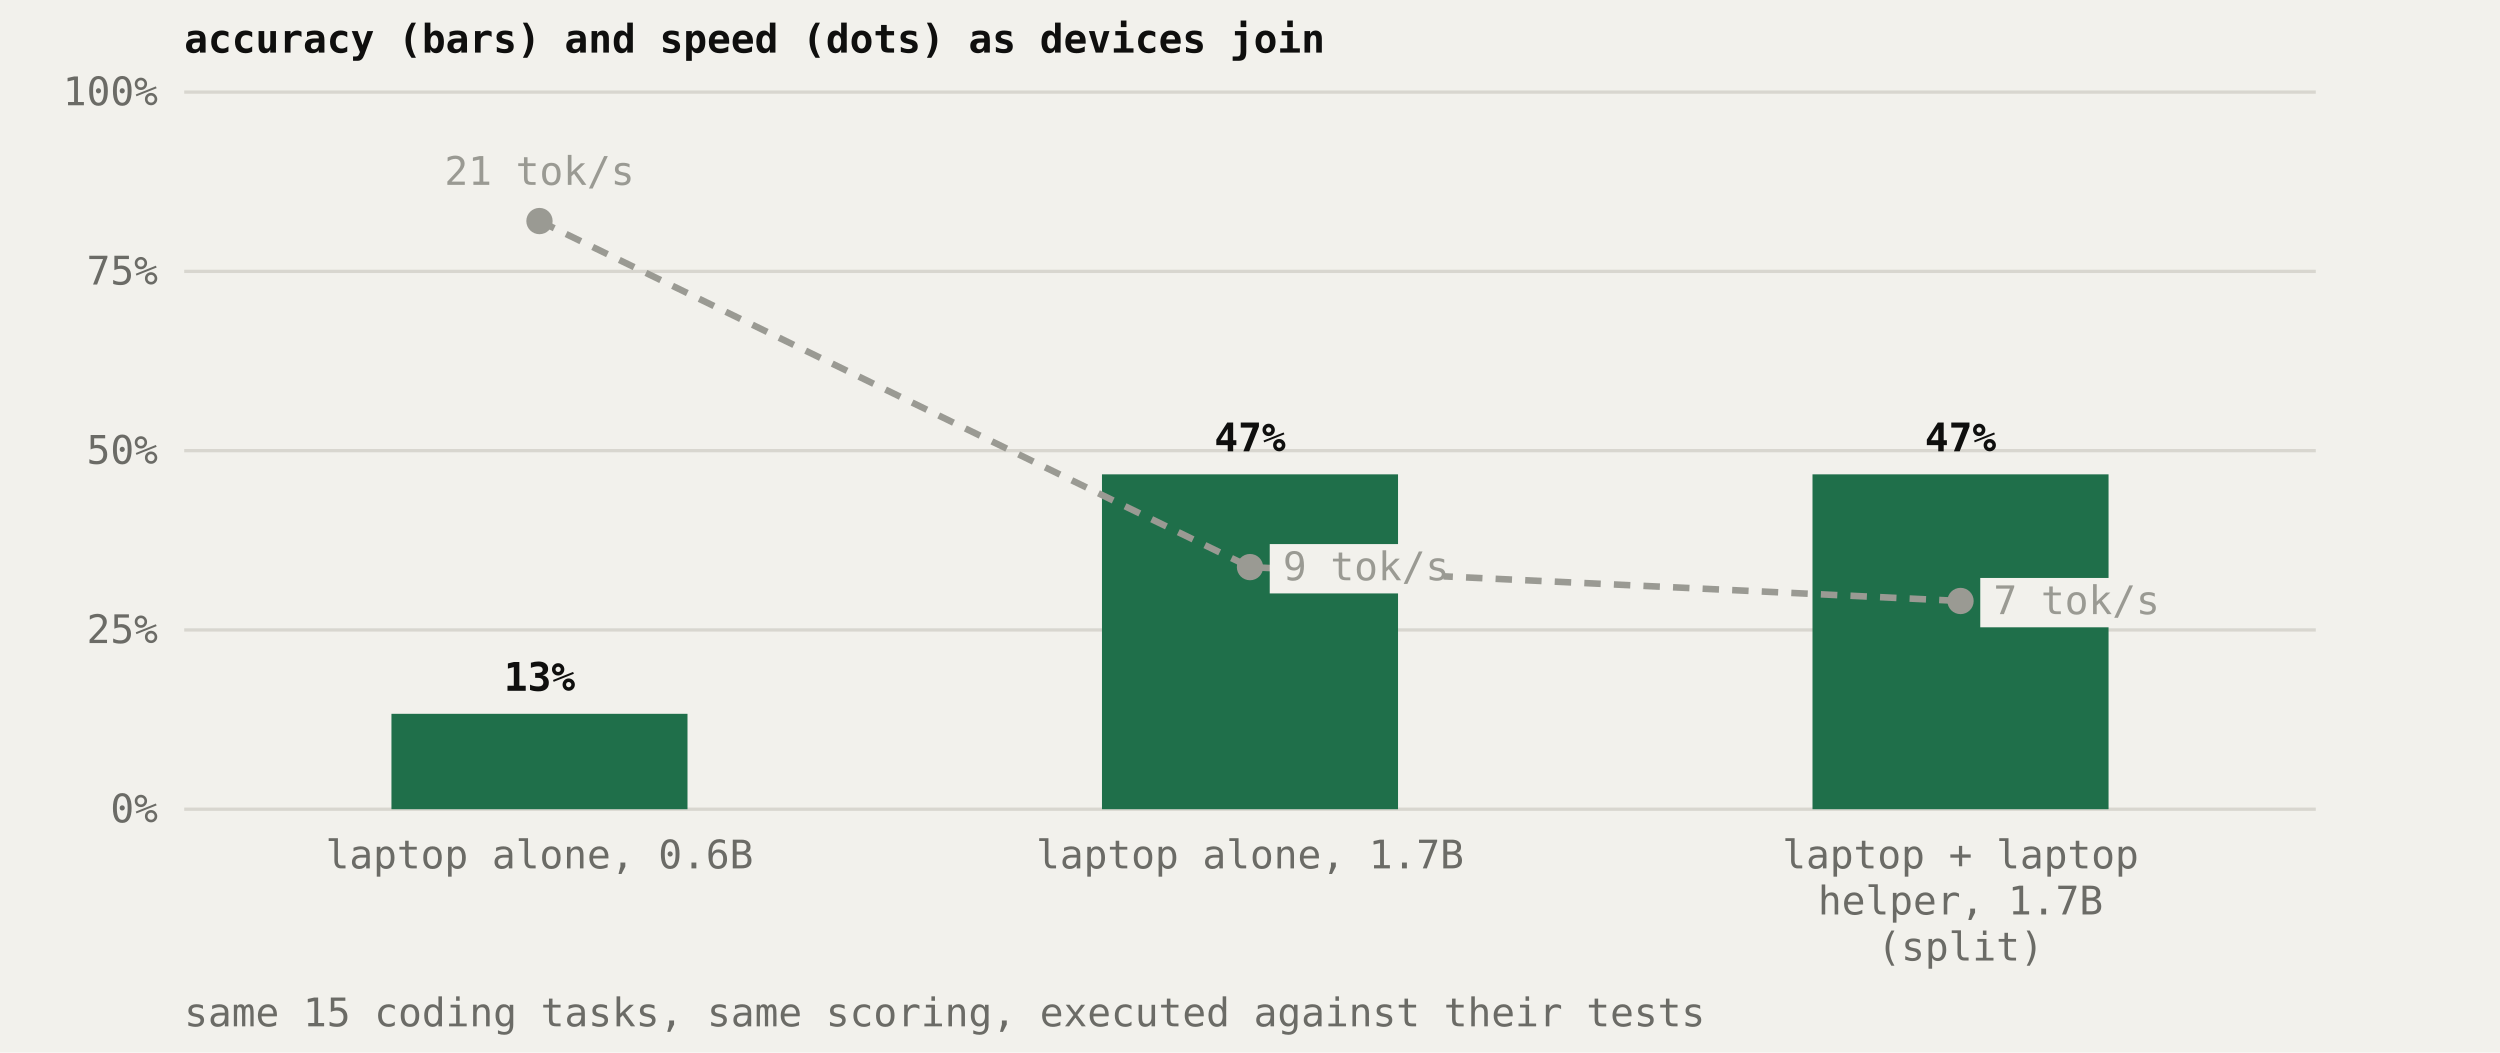
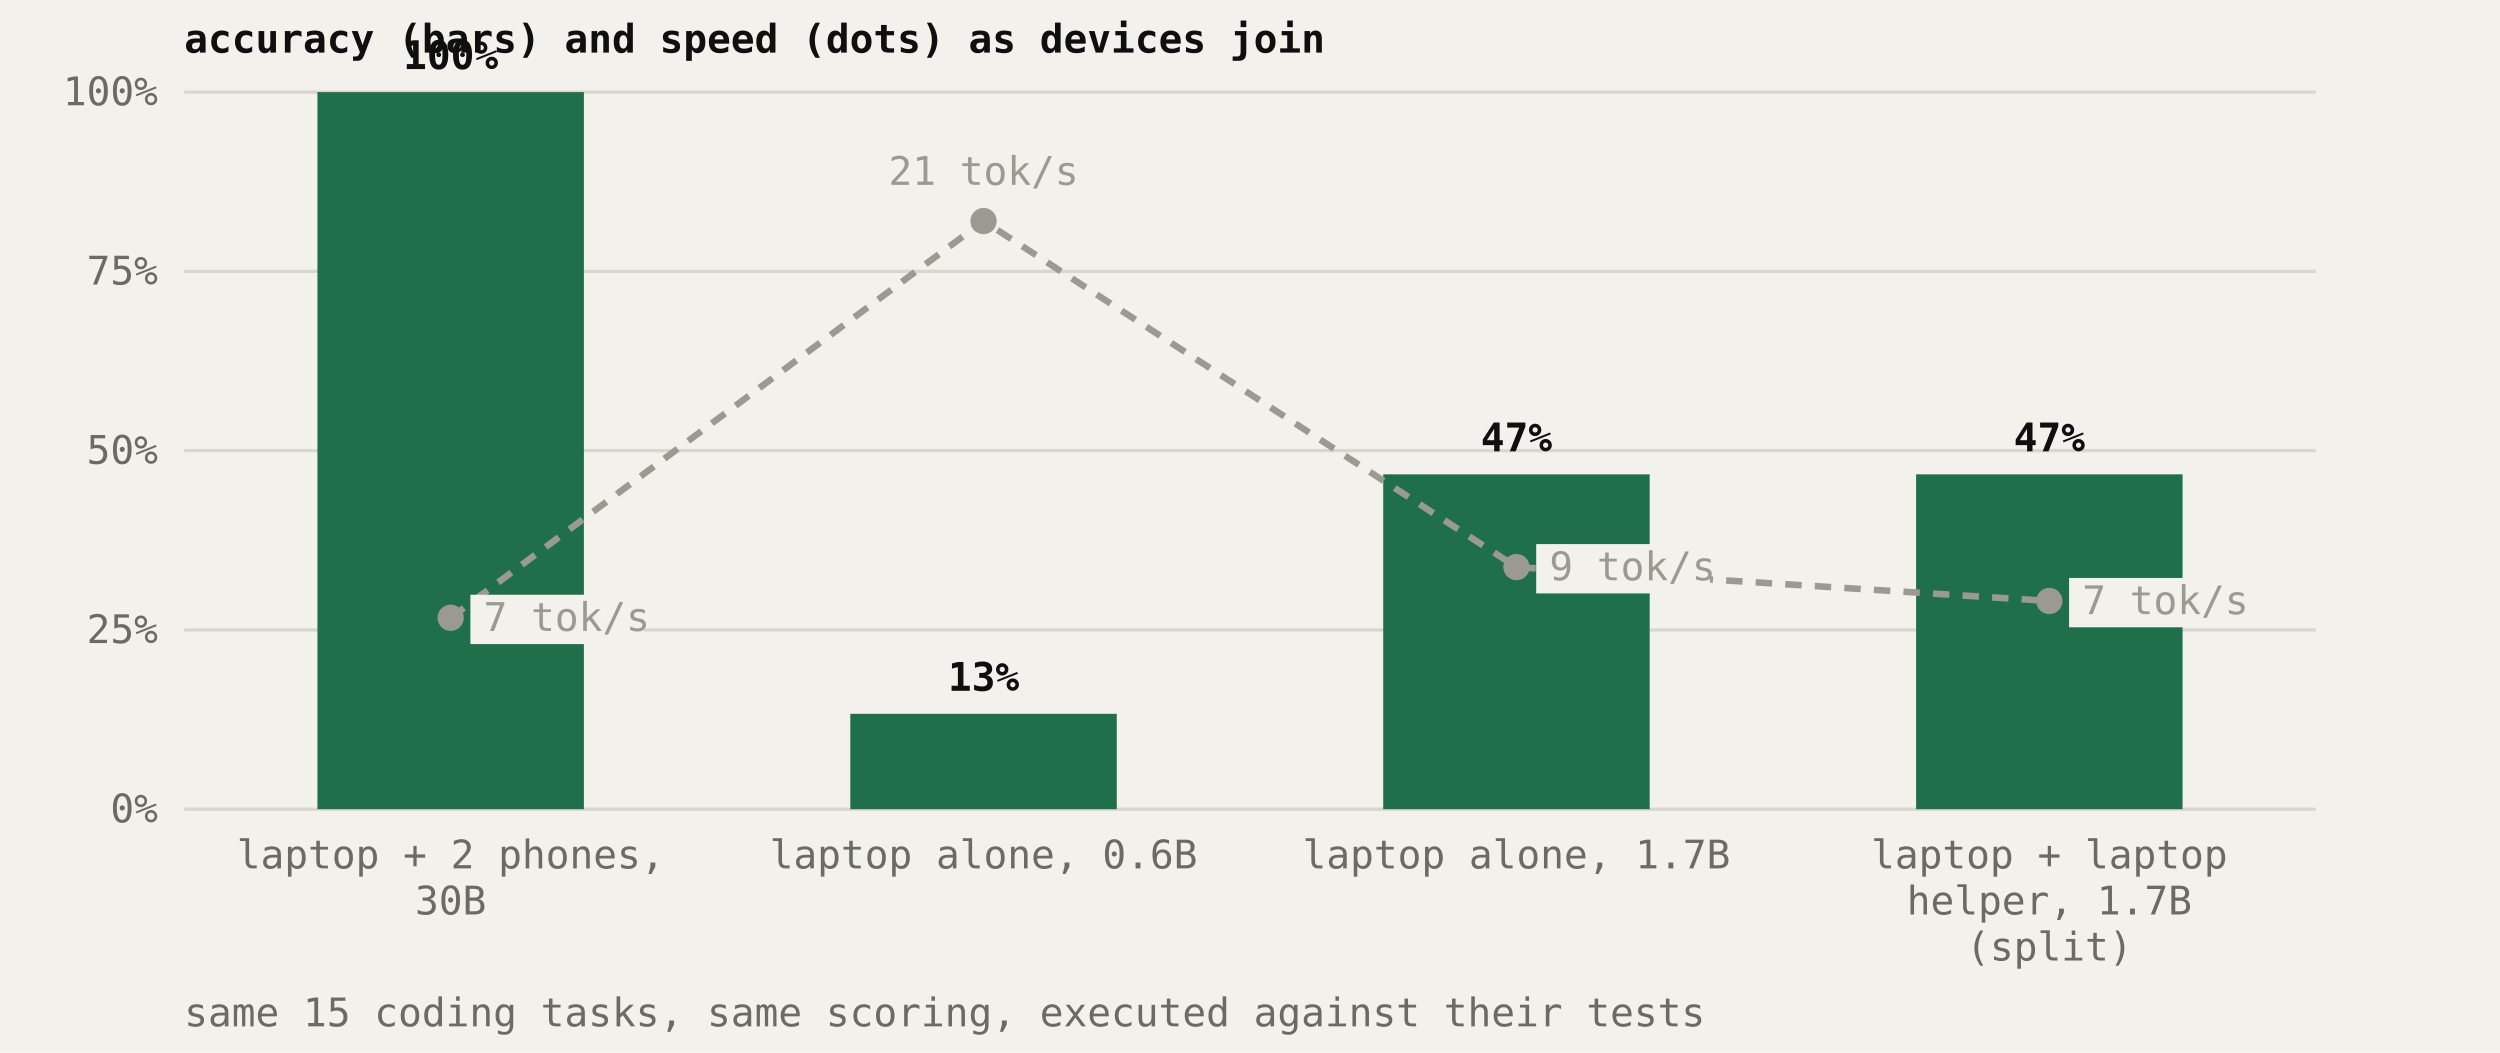
<svg xmlns="http://www.w3.org/2000/svg" viewBox="0 0 760 320" font-family="ui-monospace,SFMono-Regular,Menlo,monospace" font-size="12">
  <rect width="760" height="320" fill="#F2F1EC" />
  <line x1="56" y1="246.0" x2="704" y2="246.0" stroke="#D8D6CF" />
  <text x="48" y="250.0" text-anchor="end" fill="#6B6B66">0%</text>
  <line x1="56" y1="191.5" x2="704" y2="191.5" stroke="#D8D6CF" />
  <text x="48" y="195.5" text-anchor="end" fill="#6B6B66">25%</text>
  <line x1="56" y1="137.0" x2="704" y2="137.0" stroke="#D8D6CF" />
  <text x="48" y="141.0" text-anchor="end" fill="#6B6B66">50%</text>
  <line x1="56" y1="82.5" x2="704" y2="82.5" stroke="#D8D6CF" />
  <text x="48" y="86.5" text-anchor="end" fill="#6B6B66">75%</text>
  <line x1="56" y1="28.0" x2="704" y2="28.0" stroke="#D8D6CF" />
  <text x="48" y="32.0" text-anchor="end" fill="#6B6B66">100%</text>
-   <rect x="119.0" y="217.0" width="90.0" height="29.0" fill="#1F6F4A" />
-   <text x="164.0" y="210.0" text-anchor="middle" fill="#0F0F0E" font-weight="bold">13%</text>
-   <text x="164.0" y="264.0" text-anchor="middle" fill="#6B6B66">laptop alone, 0.6B</text>
-   <rect x="335.0" y="144.2" width="90.0" height="101.8" fill="#1F6F4A" />
-   <text x="380.0" y="137.2" text-anchor="middle" fill="#0F0F0E" font-weight="bold">47%</text>
-   <text x="380.0" y="264.0" text-anchor="middle" fill="#6B6B66">laptop alone, 1.7B</text>
-   <rect x="551.0" y="144.2" width="90.0" height="101.8" fill="#1F6F4A" />
-   <text x="596.0" y="137.2" text-anchor="middle" fill="#0F0F0E" font-weight="bold">47%</text>
-   <text x="596.0" y="264.0" text-anchor="middle" fill="#6B6B66">laptop + laptop</text>
-   <text x="596.0" y="278.0" text-anchor="middle" fill="#6B6B66">helper, 1.7B</text>
-   <text x="596.0" y="292.0" text-anchor="middle" fill="#6B6B66">(split)</text>
-   <polyline fill="none" stroke="#9A9A93" stroke-width="2" stroke-dasharray="5 4" points="164.0,67.2 380.0,172.4 596.0,182.7" />
-   <circle cx="164.0" cy="67.2" r="4" fill="#9A9A93" />
-   <rect x="134.4" y="45.2" width="59.2" height="15" fill="#F2F1EC" />
-   <text x="164.0" y="56.2" text-anchor="middle" fill="#9A9A93">21 tok/s</text>
-   <circle cx="380.0" cy="172.4" r="4" fill="#9A9A93" />
-   <rect x="386.0" y="165.4" width="52.8" height="15" fill="#F2F1EC" />
-   <text x="390.0" y="176.4" text-anchor="start" fill="#9A9A93">9 tok/s</text>
-   <circle cx="596.0" cy="182.7" r="4" fill="#9A9A93" />
-   <rect x="602.0" y="175.7" width="52.8" height="15" fill="#F2F1EC" />
-   <text x="606.0" y="186.7" text-anchor="start" fill="#9A9A93">7 tok/s</text>
+   <rect x="96.5" y="28.0" width="81.0" height="218.0" fill="#1F6F4A" />
+   <text x="137.0" y="21.0" text-anchor="middle" fill="#0F0F0E" font-weight="bold">100%</text>
+   <text x="137.0" y="264.0" text-anchor="middle" fill="#6B6B66">laptop + 2 phones,</text>
+   <text x="137.0" y="278.0" text-anchor="middle" fill="#6B6B66">30B</text>
+   <rect x="258.5" y="217.0" width="81.0" height="29.0" fill="#1F6F4A" />
+   <text x="299.0" y="210.0" text-anchor="middle" fill="#0F0F0E" font-weight="bold">13%</text>
+   <text x="299.0" y="264.0" text-anchor="middle" fill="#6B6B66">laptop alone, 0.6B</text>
+   <rect x="420.5" y="144.2" width="81.0" height="101.8" fill="#1F6F4A" />
+   <text x="461.0" y="137.2" text-anchor="middle" fill="#0F0F0E" font-weight="bold">47%</text>
+   <text x="461.0" y="264.0" text-anchor="middle" fill="#6B6B66">laptop alone, 1.7B</text>
+   <rect x="582.5" y="144.2" width="81.0" height="101.8" fill="#1F6F4A" />
+   <text x="623.0" y="137.2" text-anchor="middle" fill="#0F0F0E" font-weight="bold">47%</text>
+   <text x="623.0" y="264.0" text-anchor="middle" fill="#6B6B66">laptop + laptop</text>
+   <text x="623.0" y="278.0" text-anchor="middle" fill="#6B6B66">helper, 1.7B</text>
+   <text x="623.0" y="292.0" text-anchor="middle" fill="#6B6B66">(split)</text>
+   <polyline fill="none" stroke="#9A9A93" stroke-width="2" stroke-dasharray="5 4" points="137.0,187.8 299.0,67.2 461.0,172.4 623.0,182.7" />
+   <circle cx="137.0" cy="187.8" r="4" fill="#9A9A93" />
+   <rect x="143.0" y="180.8" width="52.8" height="15" fill="#F2F1EC" />
+   <text x="147.0" y="191.8" text-anchor="start" fill="#9A9A93">7 tok/s</text>
+   <circle cx="299.0" cy="67.2" r="4" fill="#9A9A93" />
+   <rect x="269.4" y="45.2" width="59.2" height="15" fill="#F2F1EC" />
+   <text x="299.0" y="56.2" text-anchor="middle" fill="#9A9A93">21 tok/s</text>
+   <circle cx="461.0" cy="172.4" r="4" fill="#9A9A93" />
+   <rect x="467.0" y="165.4" width="52.8" height="15" fill="#F2F1EC" />
+   <text x="471.0" y="176.4" text-anchor="start" fill="#9A9A93">9 tok/s</text>
+   <circle cx="623.0" cy="182.7" r="4" fill="#9A9A93" />
+   <rect x="629.0" y="175.7" width="52.8" height="15" fill="#F2F1EC" />
+   <text x="633.0" y="186.7" text-anchor="start" fill="#9A9A93">7 tok/s</text>
  <text x="56" y="16" fill="#0F0F0E" font-weight="bold">accuracy (bars) and speed (dots) as devices join</text>
  <text x="56" y="312" fill="#6B6B66">same 15 coding tasks, same scoring, executed against their tests</text>
</svg>
